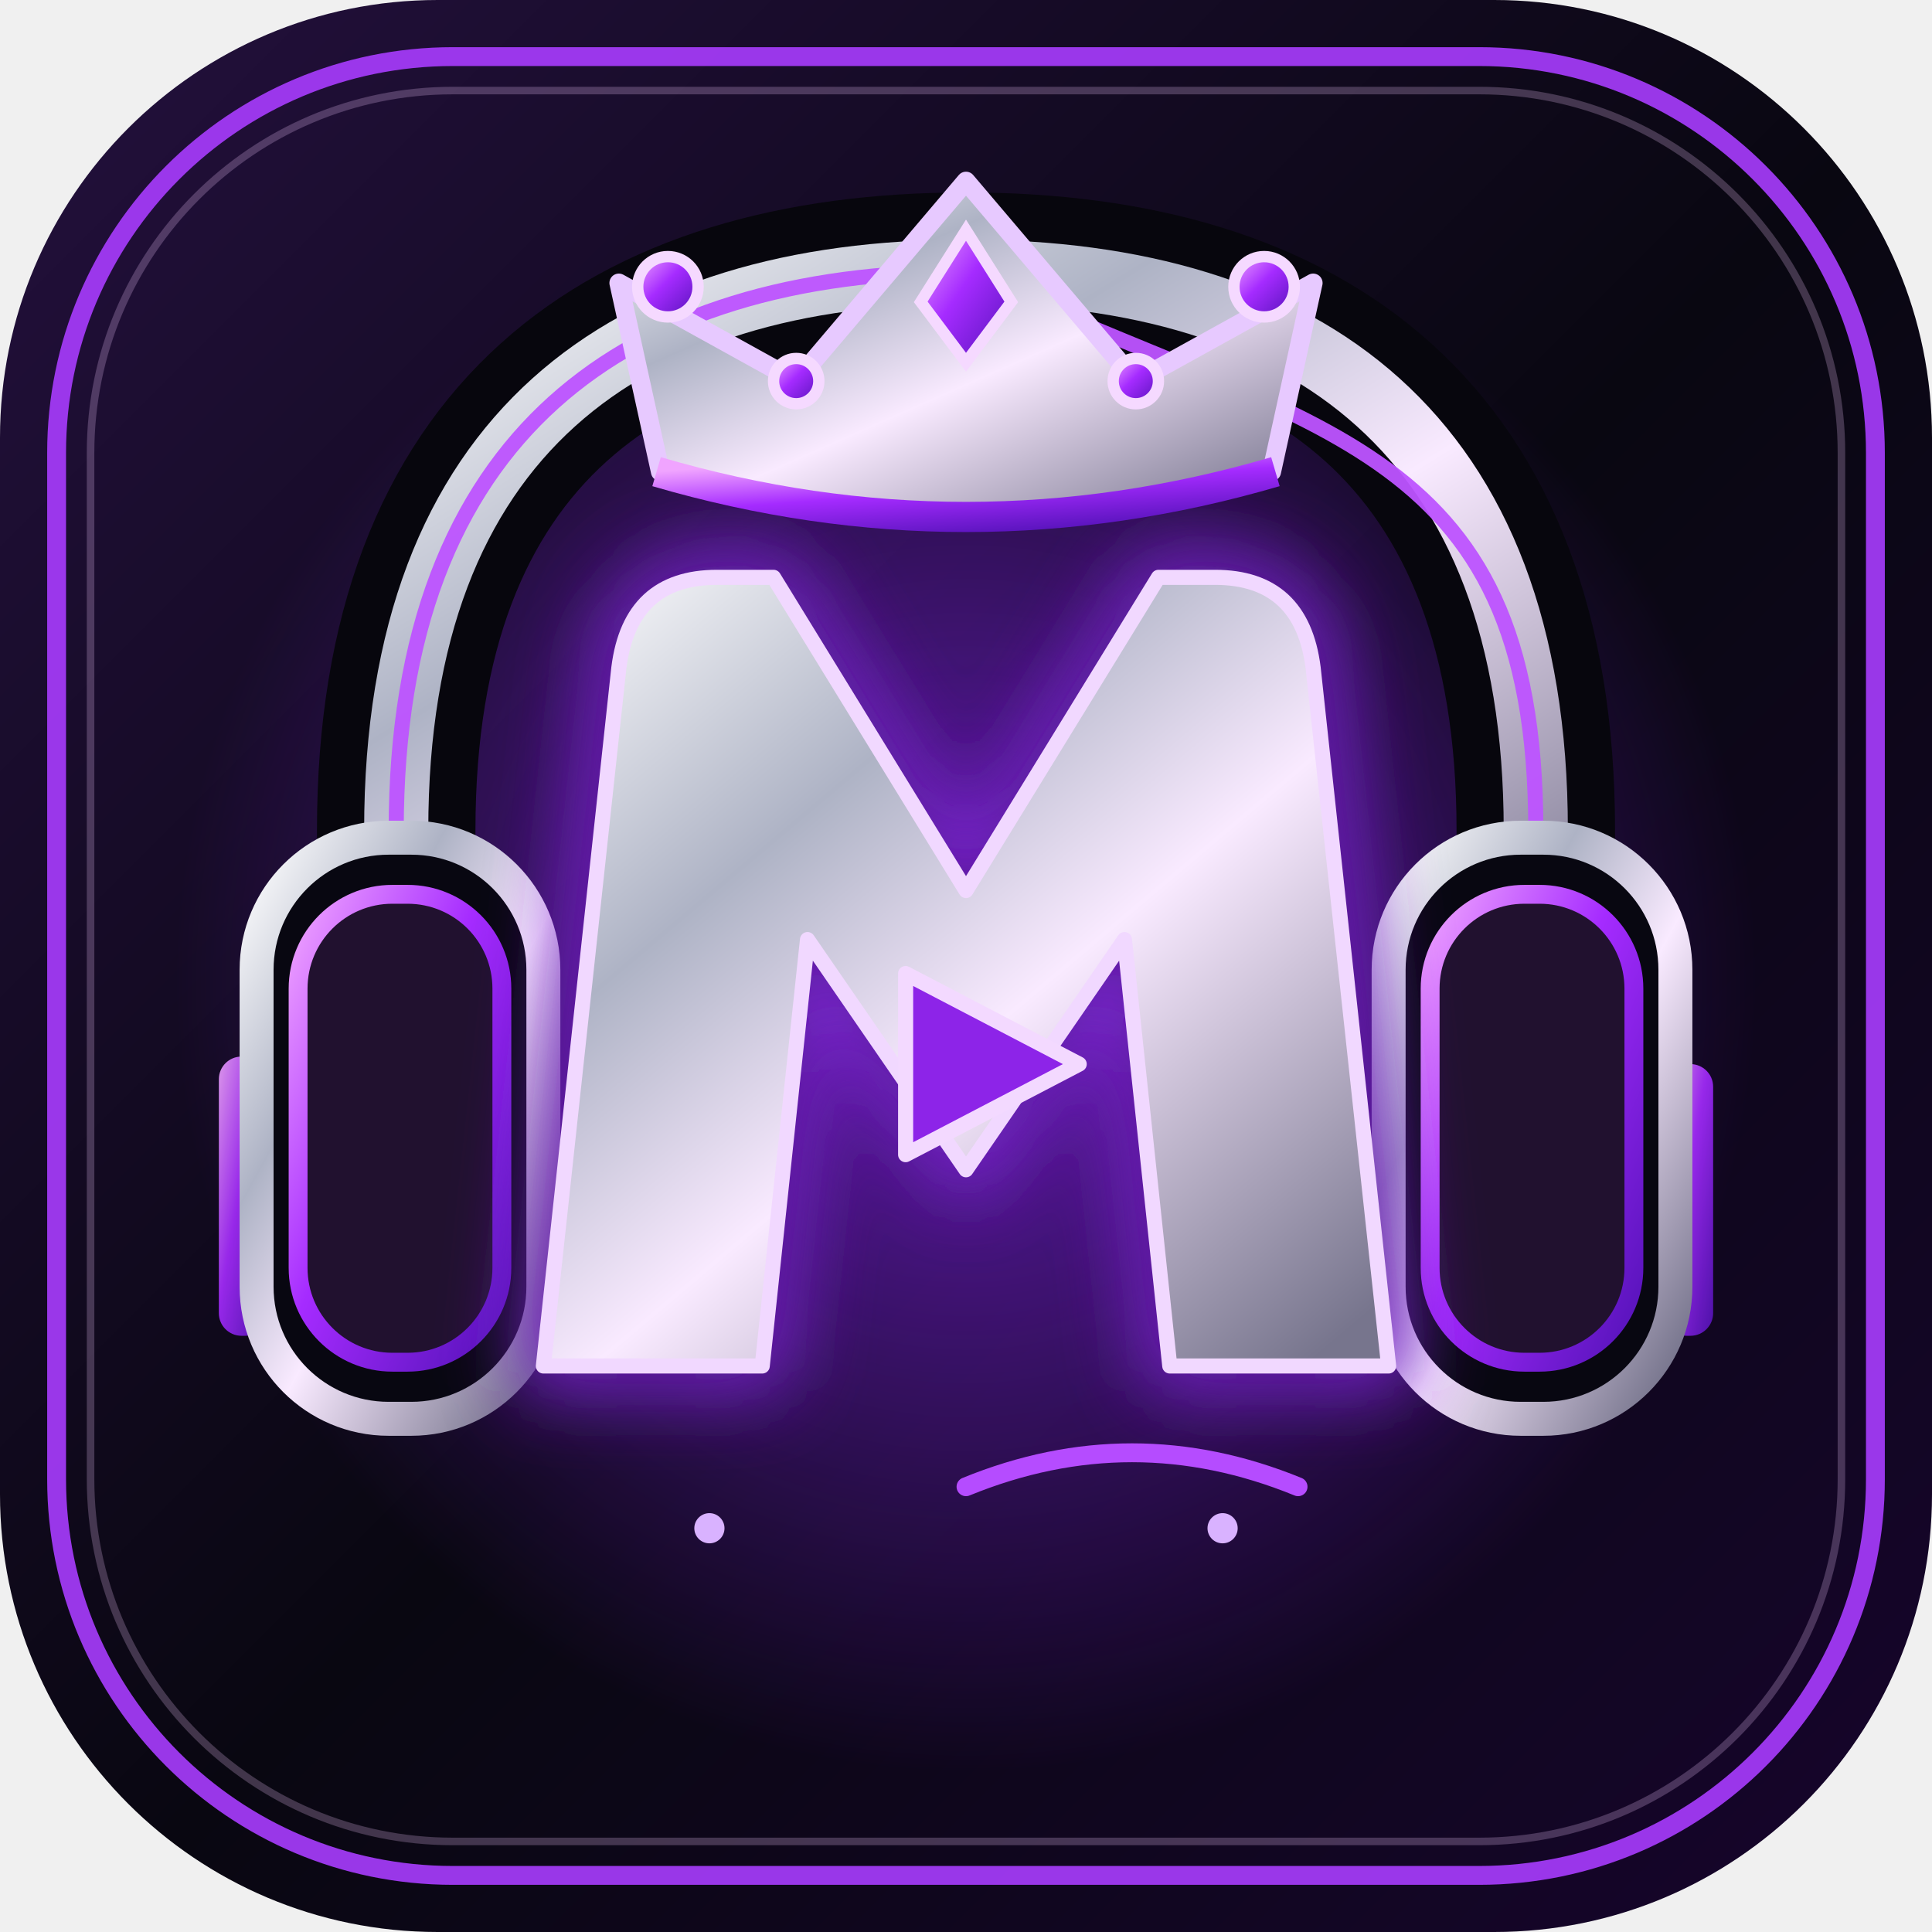
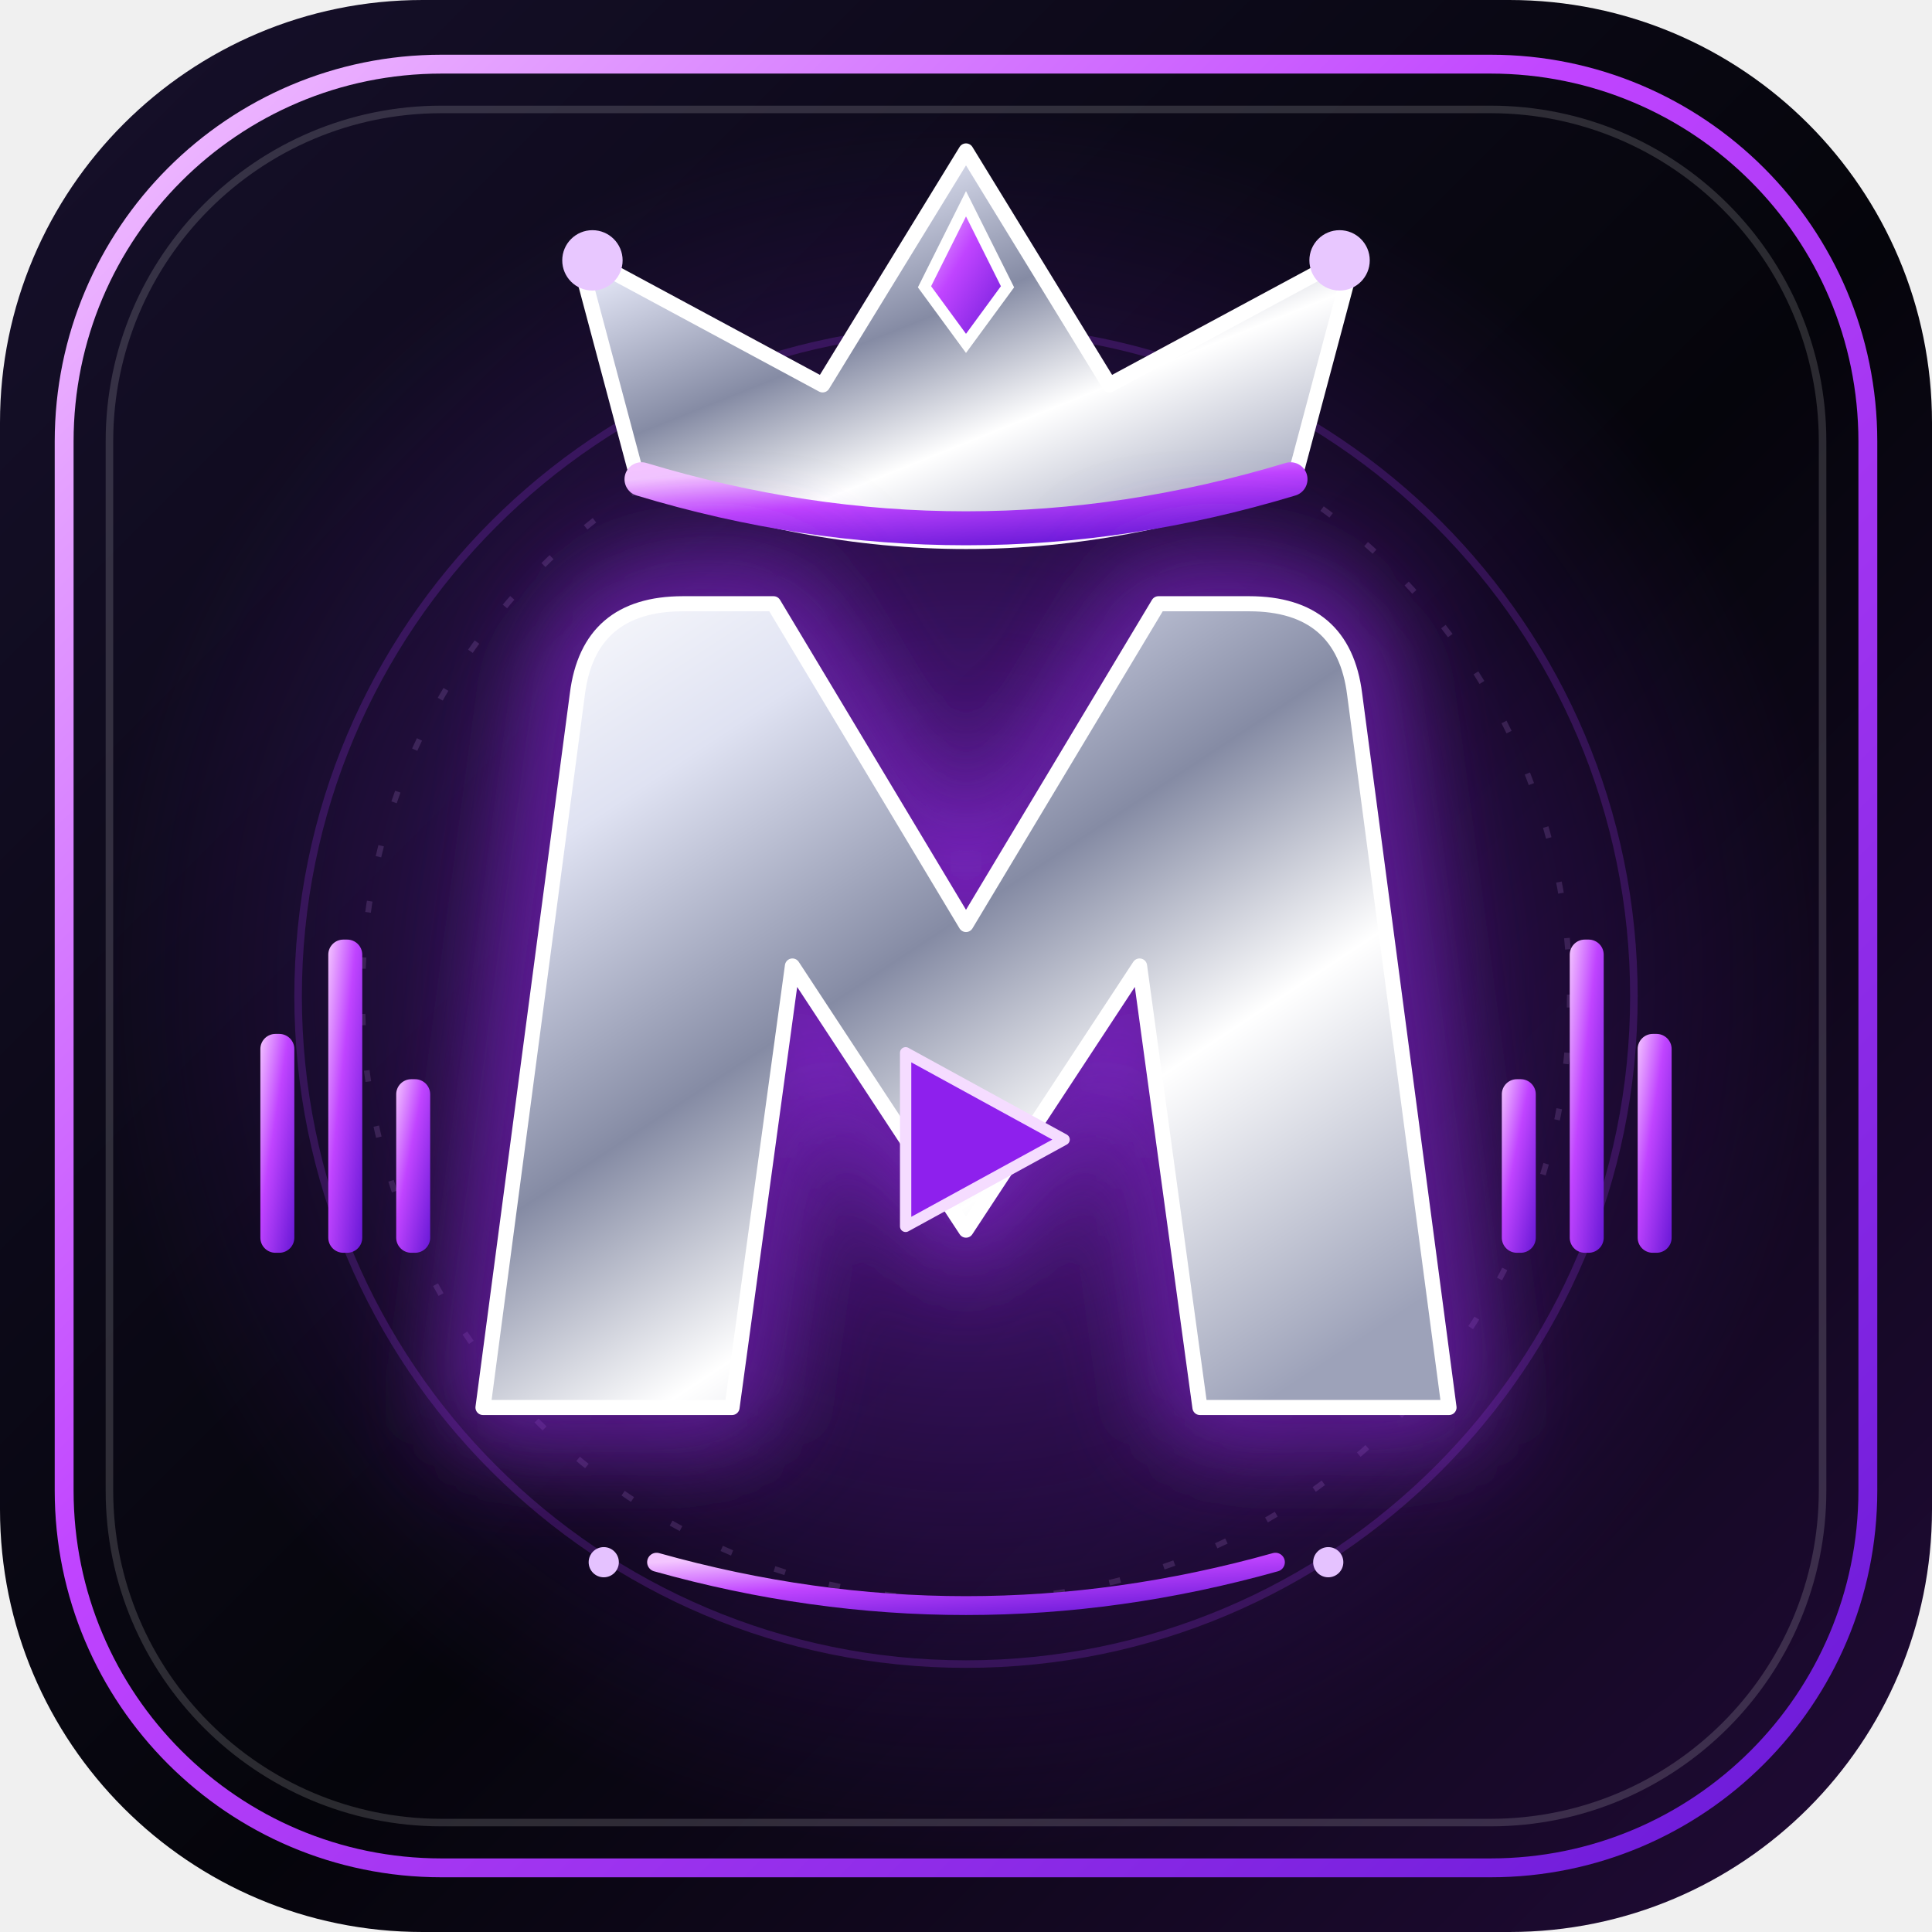
<svg xmlns="http://www.w3.org/2000/svg" width="512" height="512" viewBox="0 0 512 512">
  <defs>
    <linearGradient id="bg" x1="0" y1="0" x2="1" y2="1">
-       <stop stop-color="#24103e" />
-       <stop offset=".52" stop-color="#090711" />
-       <stop offset="1" stop-color="#17052d" />
+       <stop stop-color="#17102c" />
+       <stop offset=".55" stop-color="#05050b" />
+       <stop offset="1" stop-color="#220b39" />
    </linearGradient>
-     <linearGradient id="metal" x1="0" y1="0" x2="0.9" y2="1">
+     <linearGradient id="silver" x1="0" y1="0" x2=".8" y2="1">
      <stop stop-color="#fff" />
-       <stop offset=".32" stop-color="#aeb3c5" />
-       <stop offset=".58" stop-color="#f9eaff" />
-       <stop offset="1" stop-color="#77758d" />
+       <stop offset=".22" stop-color="#dfe2f2" />
+       <stop offset=".48" stop-color="#858ba4" />
+       <stop offset=".7" stop-color="#fff" />
+       <stop offset="1" stop-color="#9da2b9" />
    </linearGradient>
-     <linearGradient id="purple" x1="0" y1="0" x2="1" y2="1">
-       <stop stop-color="#f0a4ff" />
-       <stop offset=".45" stop-color="#a52bff" />
-       <stop offset="1" stop-color="#5412b8" />
+     <linearGradient id="violet" x1="0" y1="0" x2="1" y2="1">
+       <stop stop-color="#f3c5ff" />
+       <stop offset=".42" stop-color="#c044ff" />
+       <stop offset="1" stop-color="#6718d6" />
    </linearGradient>
-     <radialGradient id="glow">
-       <stop stop-color="#8e24ff" stop-opacity=".65" />
-       <stop offset="1" stop-color="#8e24ff" stop-opacity="0" />
+     <radialGradient id="aura">
+       <stop stop-color="#9d29ff" stop-opacity=".6" />
+       <stop offset="1" stop-color="#5c18a8" stop-opacity="0" />
    </radialGradient>
-     <filter id="shadow" x="-50%" y="-50%" width="200%" height="200%">
-       <feGaussianBlur stdDeviation="10" />
+     <filter id="glow" x="-60%" y="-60%" width="220%" height="220%">
+       <feGaussianBlur stdDeviation="13" />
    </filter>
  </defs>
-   <rect width="512" height="512" rx="116" fill="url(#bg)" />
-   <circle cx="256" cy="260" r="210" fill="url(#glow)" />
-   <rect x="15" y="15" width="482" height="482" rx="105" fill="none" stroke="#a83cff" stroke-width="5" opacity=".9" />
-   <rect x="24" y="24" width="464" height="464" rx="96" fill="none" stroke="#f1c8ff" stroke-opacity=".24" stroke-width="2" />
-   <g fill="url(#purple)" opacity=".9">
-     <rect x="58" y="280" width="13" height="74" rx="6" />
-     <rect x="79" y="245" width="13" height="109" rx="6" />
-     <rect x="100" y="268" width="13" height="86" rx="6" />
-     <rect x="399" y="268" width="13" height="86" rx="6" />
-     <rect x="420" y="238" width="13" height="116" rx="6" />
-     <rect x="441" y="282" width="13" height="72" rx="6" />
+   <rect width="512" height="512" rx="112" fill="url(#bg)" />
+   <circle cx="256" cy="260" r="230" fill="url(#aura)" />
+   <rect x="17" y="17" width="478" height="478" rx="100" fill="none" stroke="url(#violet)" stroke-width="5" />
+   <rect x="29" y="29" width="454" height="454" rx="88" fill="none" stroke="#fff" stroke-opacity=".15" stroke-width="2" />
+   <circle cx="256" cy="264" r="177" fill="none" stroke="#9f38f4" stroke-opacity=".22" stroke-width="2" />
+   <circle cx="256" cy="264" r="160" fill="none" stroke="#d4a1ff" stroke-opacity=".16" stroke-width="1.5" stroke-dasharray="3 12" />
+   <path d="M169 127 L153 67 L218 102 L256 40 L294 102 L359 67 L343 127 Q256 160 169 127Z" fill="url(#silver)" stroke="#fff" stroke-width="4" stroke-linejoin="round" />
+   <path d="M170 127 Q256 153 342 127" fill="none" stroke="url(#violet)" stroke-width="9" stroke-linecap="round" />
+   <path d="M256 54 L267 76 L256 91 L245 76Z" fill="url(#violet)" stroke="#fff" stroke-width="3" />
+   <circle cx="157" cy="69" r="8" fill="#e8c7ff" />
+   <circle cx="355" cy="69" r="8" fill="#e8c7ff" />
+   <path d="M128 373 L153 184 Q156 160 181 160 H205 L256 245 L307 160 H331 Q356 160 359 184 L384 373 H318 L302 256 L256 326 L210 256 L194 373Z" fill="#000" opacity=".7" stroke="#8d29dc" stroke-width="20" stroke-linejoin="round" filter="url(#glow)" />
+   <path d="M128 373 L153 184 Q156 160 181 160 H205 L256 245 L307 160 H331 Q356 160 359 184 L384 373 H318 L302 256 L256 326 L210 256 L194 373Z" fill="url(#silver)" stroke="#fff" stroke-width="4" stroke-linejoin="round" />
+   <path d="M256 245 L256 326" stroke="url(#violet)" stroke-width="10" stroke-linecap="round" />
+   <path d="M240 279 L282 302 L240 325Z" fill="#8e20ed" stroke="#f5dcff" stroke-width="3" stroke-linejoin="round" />
+   <g fill="url(#violet)">
+     <rect x="69" y="274" width="9" height="58" rx="4" />
+     <rect x="87" y="249" width="9" height="83" rx="4" />
+     <rect x="105" y="286" width="9" height="46" rx="4" />
+     <rect x="398" y="286" width="9" height="46" rx="4" />
+     <rect x="416" y="249" width="9" height="83" rx="4" />
+     <rect x="434" y="274" width="9" height="58" rx="4" />
  </g>
-   <path d="M105 282 V220 C105 115 166 72 256 72 C346 72 407 115 407 220 V282" fill="none" stroke="#07060d" stroke-width="42" stroke-linecap="round" />
-   <path d="M105 282 V220 C105 115 166 72 256 72 C346 72 407 115 407 220 V282" fill="none" stroke="url(#metal)" stroke-width="17" stroke-linecap="round" />
-   <path d="M105 282 V220 C105 115 166 72 256 72 C346 115 407 115 407 220 V282" fill="none" stroke="#bd54ff" stroke-width="4" opacity=".95" />
-   <rect x="68" y="222" width="76" height="154" rx="35" fill="#080711" stroke="url(#metal)" stroke-width="9" />
-   <rect x="79" y="237" width="54" height="124" rx="25" fill="#21112f" stroke="url(#purple)" stroke-width="5" />
-   <rect x="368" y="222" width="76" height="154" rx="35" fill="#080711" stroke="url(#metal)" stroke-width="9" />
-   <rect x="379" y="237" width="54" height="124" rx="25" fill="#21112f" stroke="url(#purple)" stroke-width="5" />
-   <path d="M144 362 L164 177 Q167 153 190 153 H205 L256 236 L307 153 H322 Q345 153 348 177 L368 362 H310 L298 249 L256 310 L214 249 L202 362 Z" fill="#06050b" stroke="#7e28d5" stroke-width="13" stroke-linejoin="round" filter="url(#shadow)" />
-   <path d="M144 362 L164 177 Q167 153 190 153 H205 L256 236 L307 153 H322 Q345 153 348 177 L368 362 H310 L298 249 L256 310 L214 249 L202 362 Z" fill="url(#metal)" stroke="#f1d8ff" stroke-width="4" stroke-linejoin="round" />
-   <path d="M256 245 L256 294" stroke="url(#purple)" stroke-width="9" stroke-linecap="round" />
-   <path d="M175 125 L164 75 L211 101 L256 48 L301 101 L348 75 L337 125 Q256 151 175 125Z" fill="url(#metal)" stroke="#e7c9ff" stroke-width="5" stroke-linejoin="round" />
-   <path d="M174 125 Q256 149 338 125" fill="none" stroke="url(#purple)" stroke-width="8" />
-   <g fill="url(#purple)" stroke="#f5d9ff" stroke-width="3">
-     <path d="M256 61 L268 80 L256 96 L244 80Z" />
-     <circle cx="177" cy="76" r="8" />
-     <circle cx="335" cy="76" r="8" />
-     <circle cx="211" cy="101" r="6" />
-     <circle cx="301" cy="101" r="6" />
-   </g>
-   <path d="M240 258 L286 282 L240 306Z" fill="#8d24e8" stroke="#f3d9ff" stroke-width="4" stroke-linejoin="round" />
-   <path d="M256 394 Q300 376 344 394" fill="none" stroke="#b54cff" stroke-width="5" stroke-linecap="round" />
-   <g fill="#d9b2ff">
-     <circle cx="188" cy="405" r="4" />
-     <circle cx="324" cy="405" r="4" />
-   </g>
+   <path d="M174 414 Q256 437 338 414" fill="none" stroke="url(#violet)" stroke-width="5" stroke-linecap="round" />
+   <circle cx="160" cy="414" r="4" fill="#e5c2ff" />
+   <circle cx="352" cy="414" r="4" fill="#e5c2ff" />
</svg>
